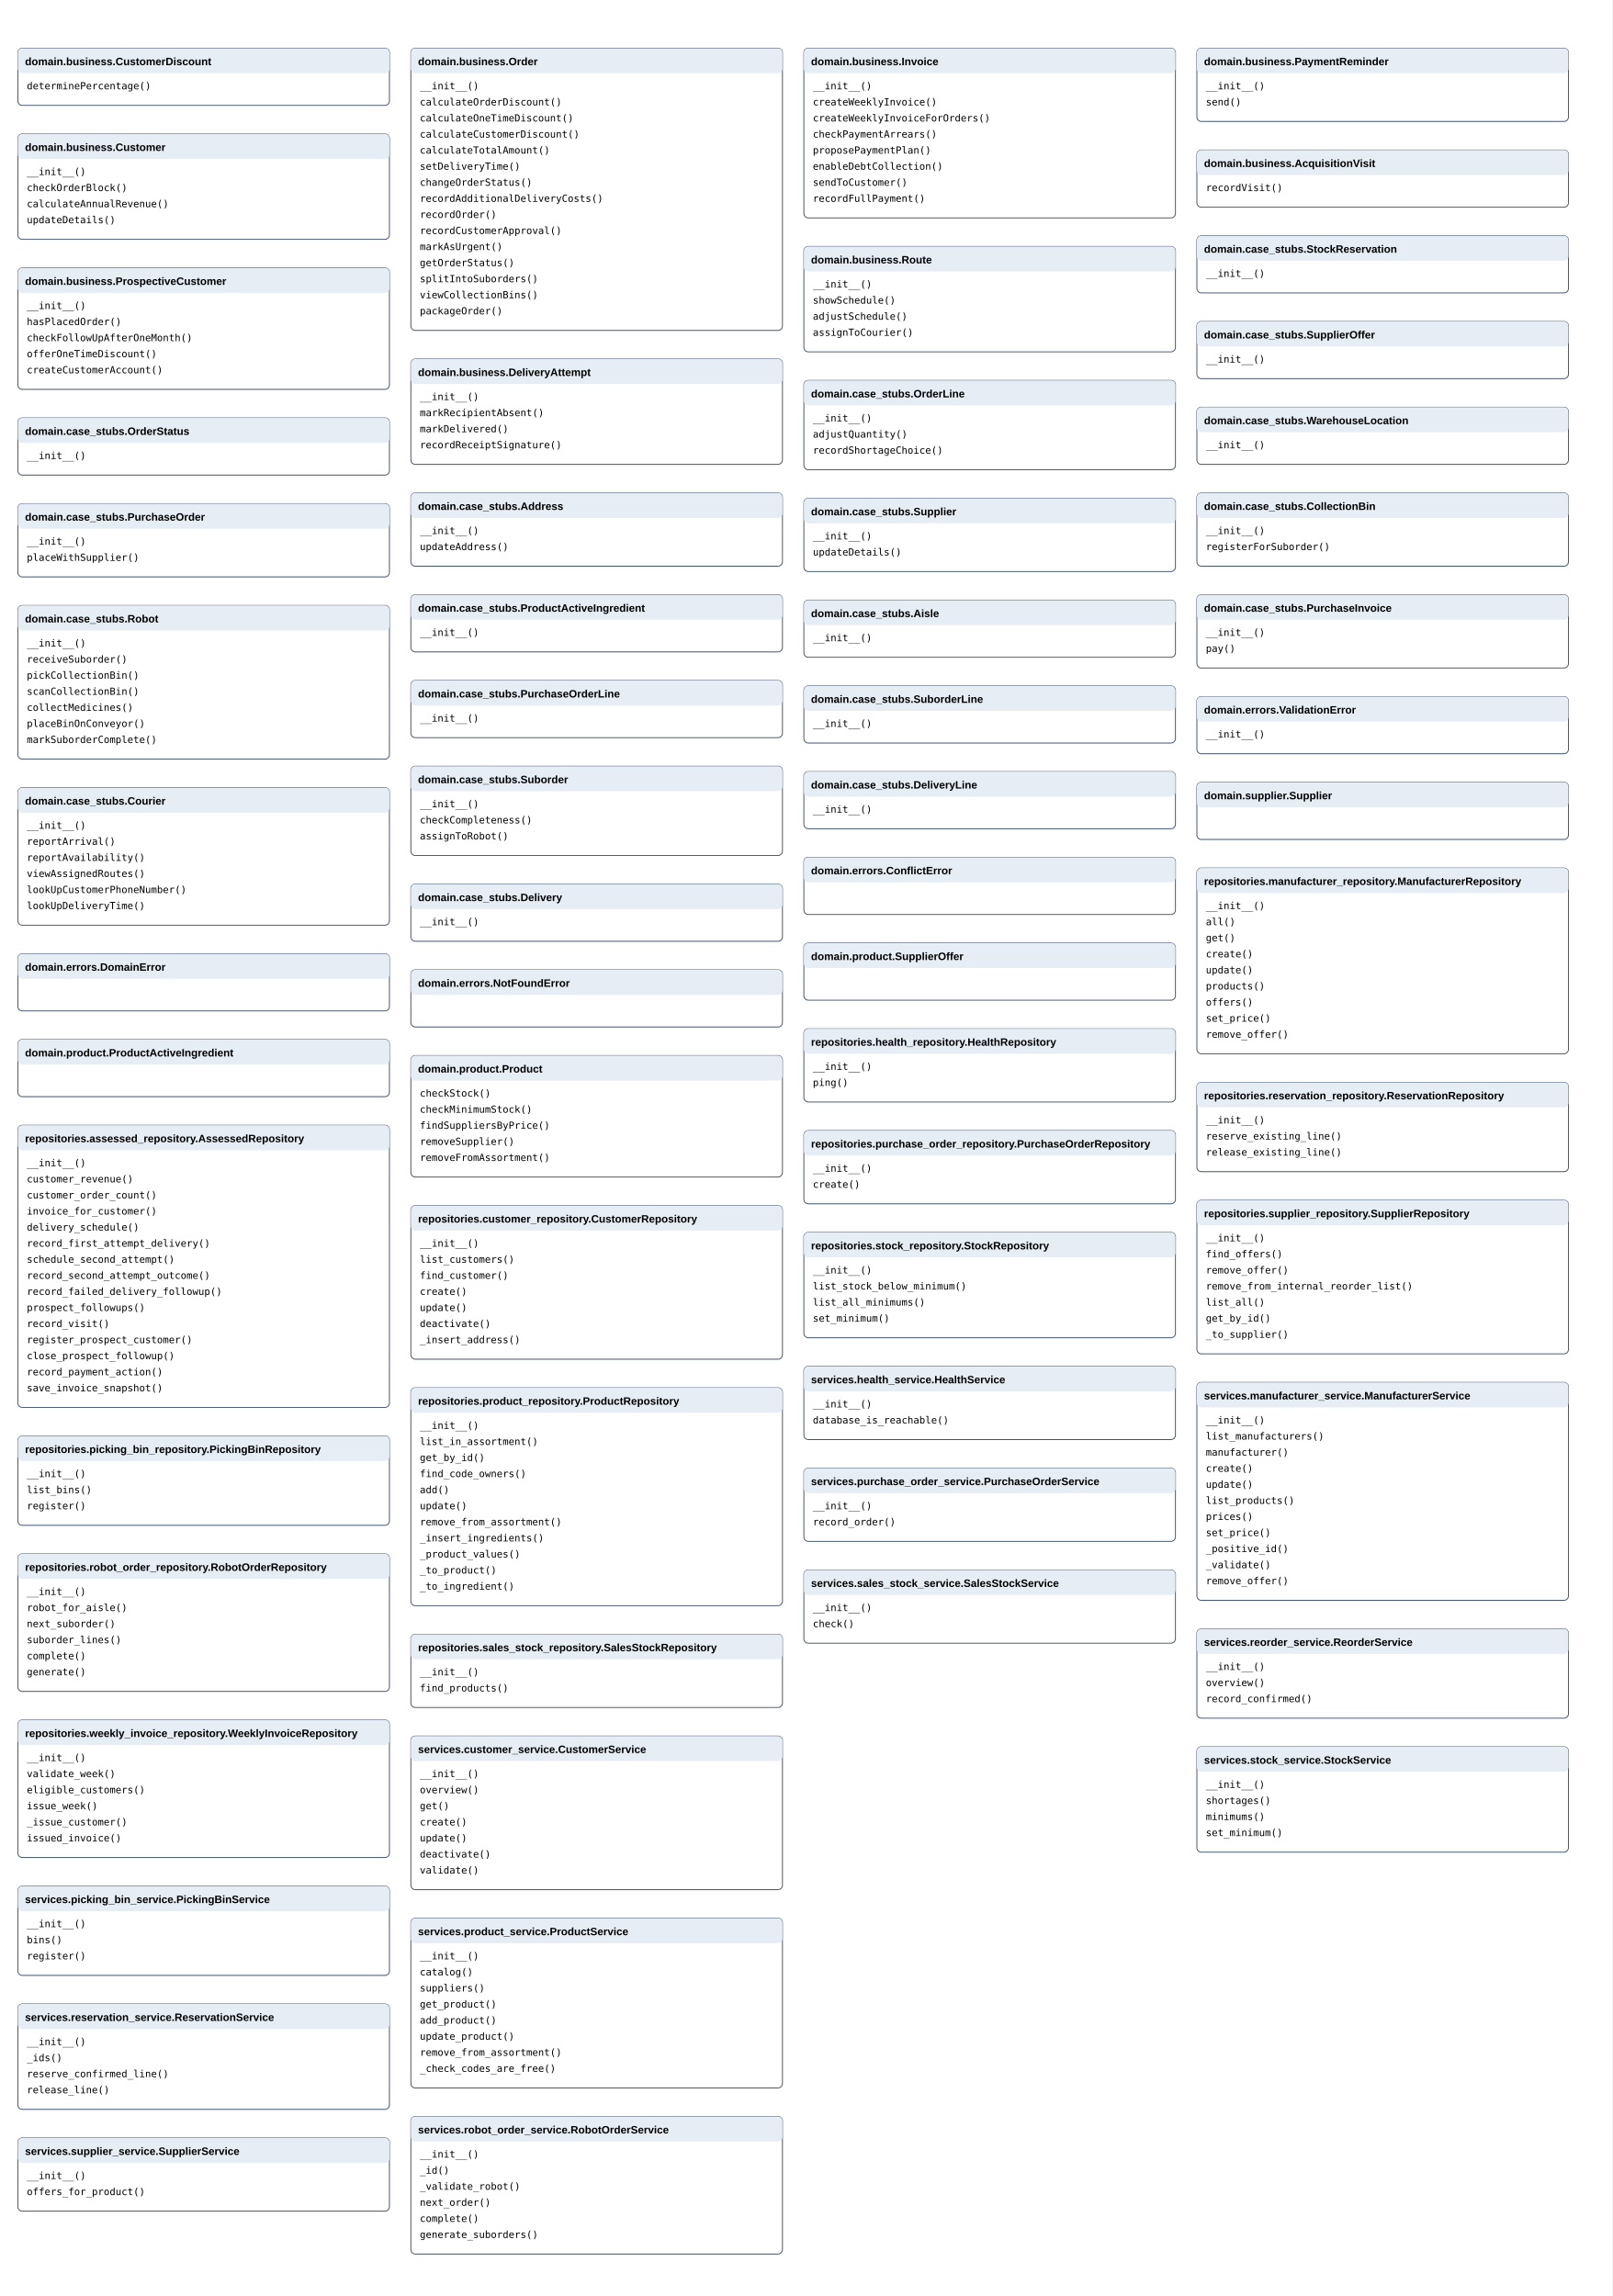
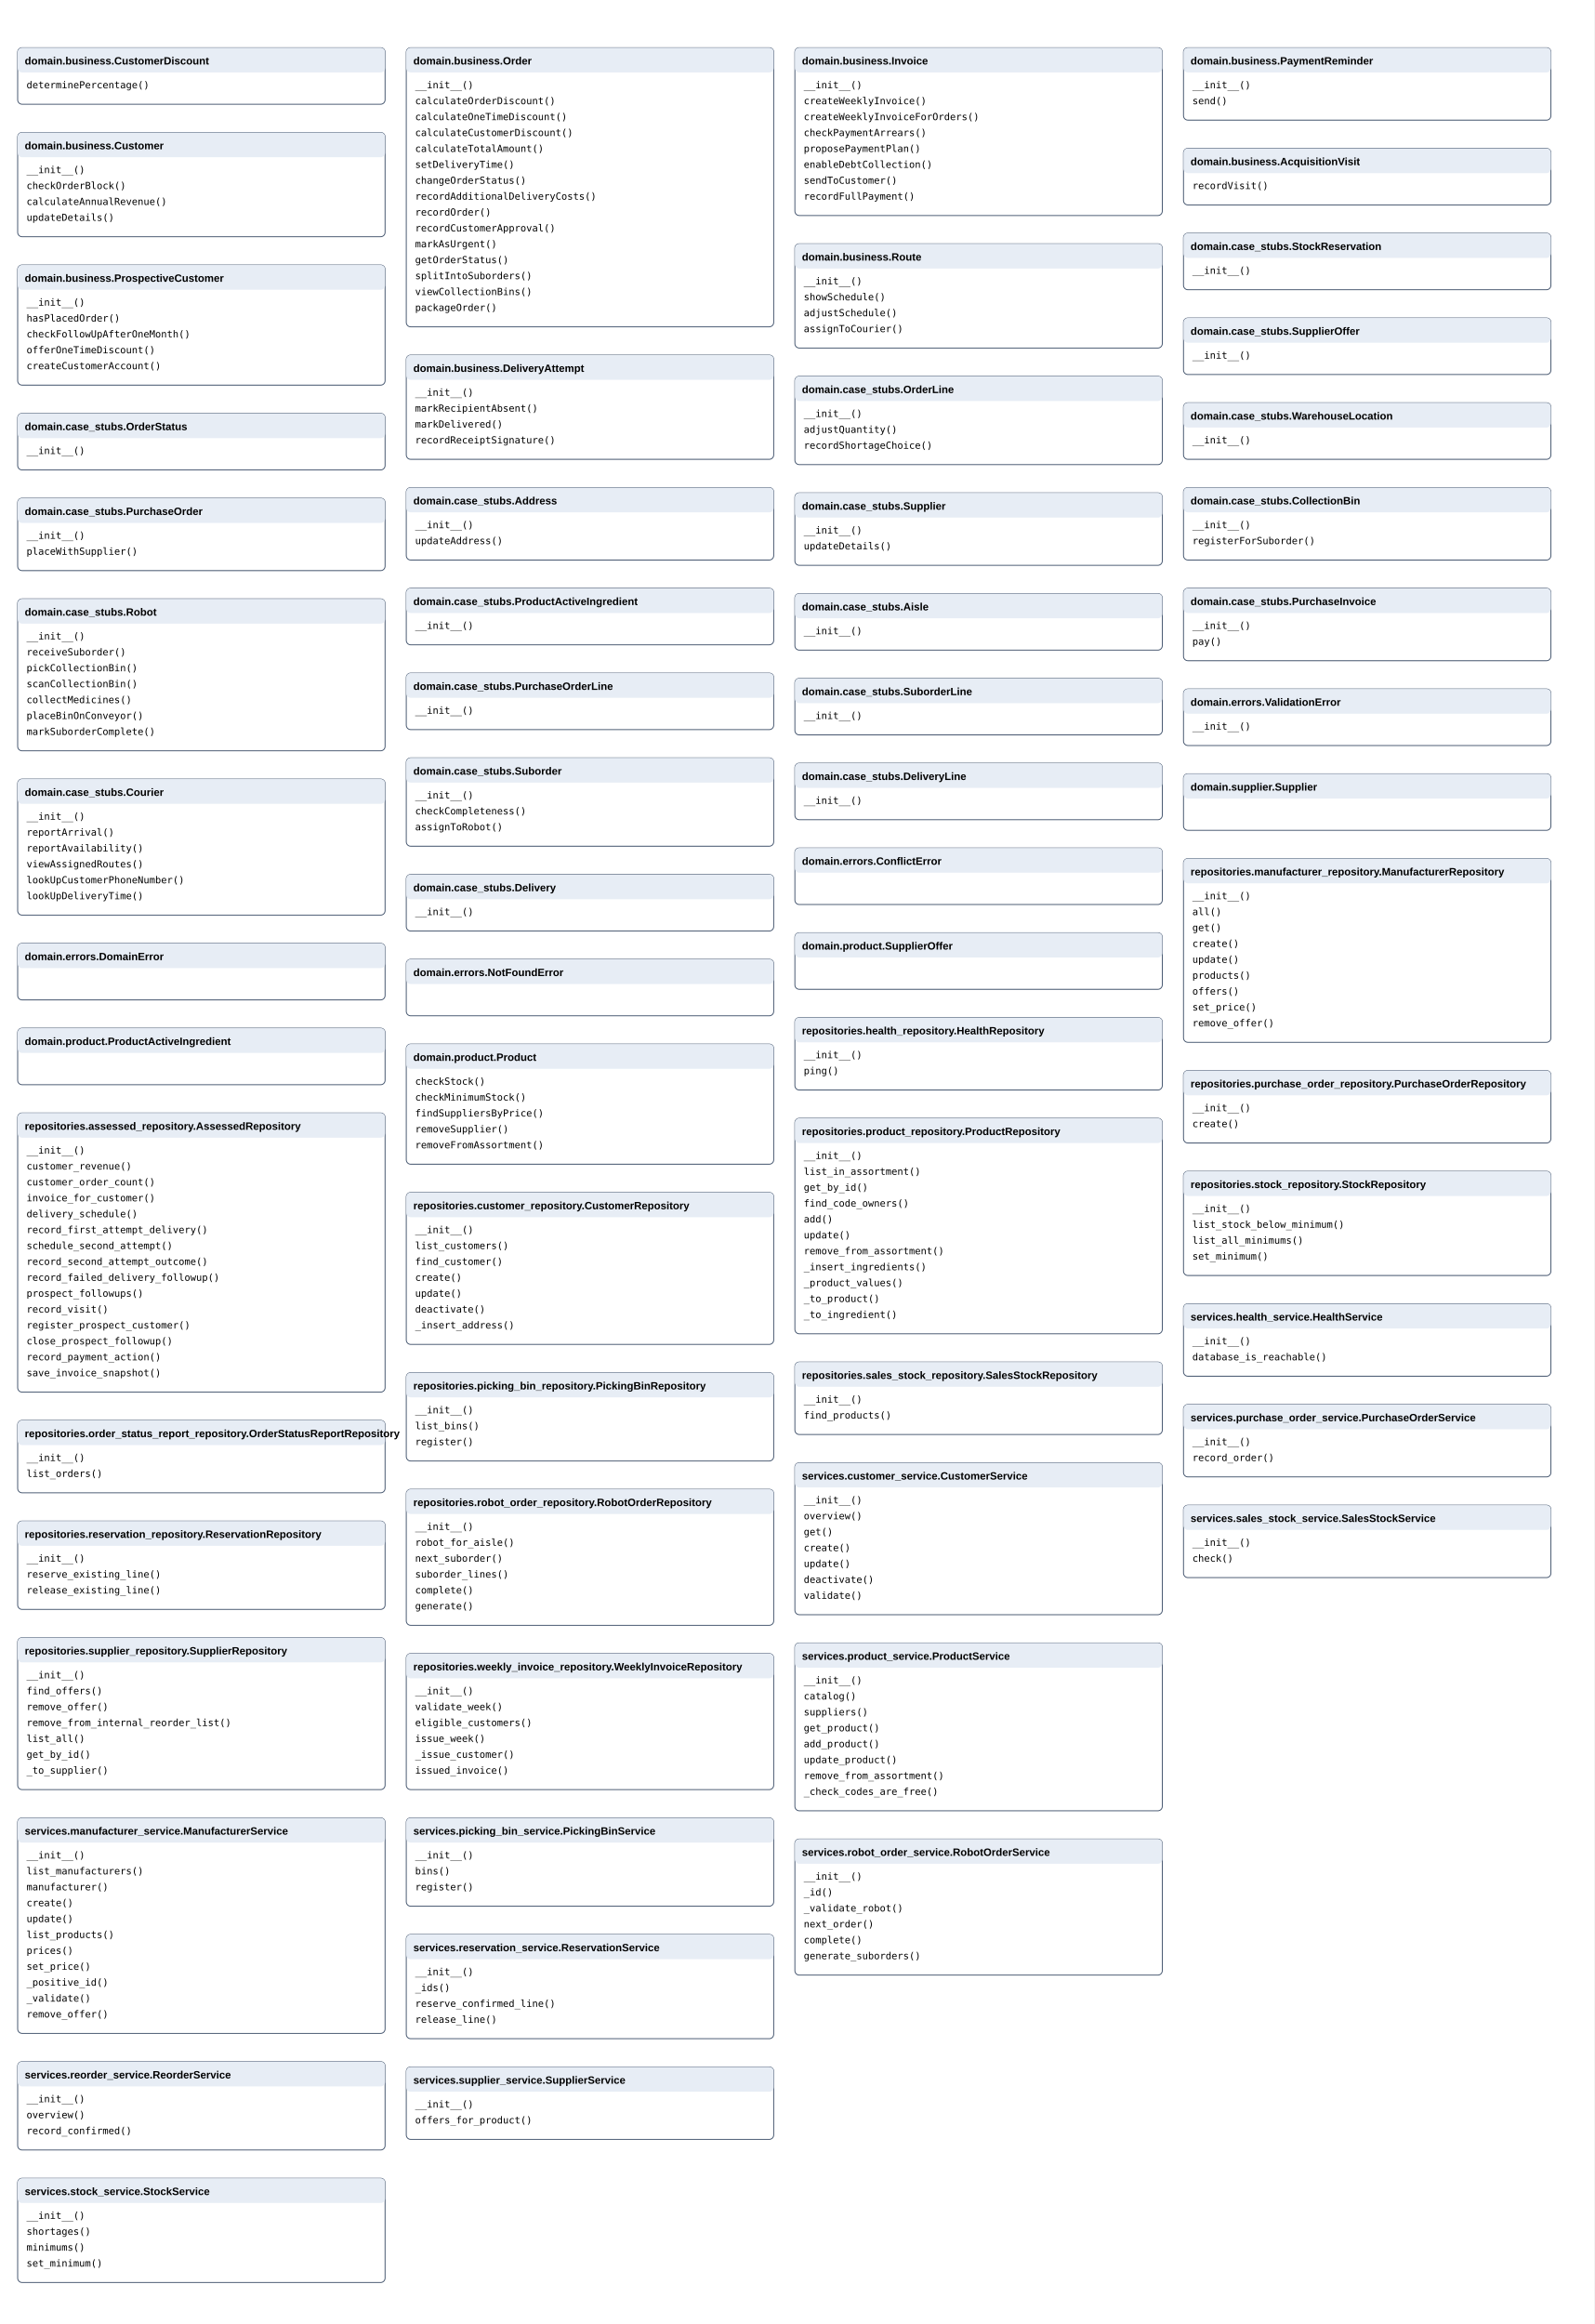
- <svg xmlns="http://www.w3.org/2000/svg" viewBox="0 0 1805 2571" width="1805" height="2571">
+ <svg xmlns="http://www.w3.org/2000/svg" viewBox="0 0 1805 2631" width="1805" height="2631">
  <rect width="100%" height="100%" fill="white" />
  <rect x="20" y="54" width="416" height="64" rx="5" stroke="#42536C" fill="#fff" />
  <rect x="20" y="54" width="416" height="28" rx="5" fill="#E7EDF5" />
  <text x="28" y="73" font-family="Arial" font-size="12" font-weight="bold">domain.business.CustomerDiscount</text>
  <text x="30" y="100" font-family="monospace" font-size="11">determinePercentage()</text>
  <rect x="460" y="54" width="416" height="316" rx="5" stroke="#42536C" fill="#fff" />
  <rect x="460" y="54" width="416" height="28" rx="5" fill="#E7EDF5" />
  <text x="468" y="73" font-family="Arial" font-size="12" font-weight="bold">domain.business.Order</text>
  <text x="470" y="100" font-family="monospace" font-size="11">__init__()</text>
  <text x="470" y="118" font-family="monospace" font-size="11">calculateOrderDiscount()</text>
  <text x="470" y="136" font-family="monospace" font-size="11">calculateOneTimeDiscount()</text>
  <text x="470" y="154" font-family="monospace" font-size="11">calculateCustomerDiscount()</text>
  <text x="470" y="172" font-family="monospace" font-size="11">calculateTotalAmount()</text>
  <text x="470" y="190" font-family="monospace" font-size="11">setDeliveryTime()</text>
  <text x="470" y="208" font-family="monospace" font-size="11">changeOrderStatus()</text>
  <text x="470" y="226" font-family="monospace" font-size="11">recordAdditionalDeliveryCosts()</text>
  <text x="470" y="244" font-family="monospace" font-size="11">recordOrder()</text>
  <text x="470" y="262" font-family="monospace" font-size="11">recordCustomerApproval()</text>
  <text x="470" y="280" font-family="monospace" font-size="11">markAsUrgent()</text>
  <text x="470" y="298" font-family="monospace" font-size="11">getOrderStatus()</text>
  <text x="470" y="316" font-family="monospace" font-size="11">splitIntoSuborders()</text>
  <text x="470" y="334" font-family="monospace" font-size="11">viewCollectionBins()</text>
  <text x="470" y="352" font-family="monospace" font-size="11">packageOrder()</text>
  <rect x="900" y="54" width="416" height="190" rx="5" stroke="#42536C" fill="#fff" />
  <rect x="900" y="54" width="416" height="28" rx="5" fill="#E7EDF5" />
  <text x="908" y="73" font-family="Arial" font-size="12" font-weight="bold">domain.business.Invoice</text>
  <text x="910" y="100" font-family="monospace" font-size="11">__init__()</text>
  <text x="910" y="118" font-family="monospace" font-size="11">createWeeklyInvoice()</text>
  <text x="910" y="136" font-family="monospace" font-size="11">createWeeklyInvoiceForOrders()</text>
  <text x="910" y="154" font-family="monospace" font-size="11">checkPaymentArrears()</text>
  <text x="910" y="172" font-family="monospace" font-size="11">proposePaymentPlan()</text>
  <text x="910" y="190" font-family="monospace" font-size="11">enableDebtCollection()</text>
  <text x="910" y="208" font-family="monospace" font-size="11">sendToCustomer()</text>
  <text x="910" y="226" font-family="monospace" font-size="11">recordFullPayment()</text>
  <rect x="1340" y="54" width="416" height="82" rx="5" stroke="#42536C" fill="#fff" />
  <rect x="1340" y="54" width="416" height="28" rx="5" fill="#E7EDF5" />
  <text x="1348" y="73" font-family="Arial" font-size="12" font-weight="bold">domain.business.PaymentReminder</text>
  <text x="1350" y="100" font-family="monospace" font-size="11">__init__()</text>
  <text x="1350" y="118" font-family="monospace" font-size="11">send()</text>
  <rect x="20" y="150" width="416" height="118" rx="5" stroke="#42536C" fill="#fff" />
  <rect x="20" y="150" width="416" height="28" rx="5" fill="#E7EDF5" />
  <text x="28" y="169" font-family="Arial" font-size="12" font-weight="bold">domain.business.Customer</text>
  <text x="30" y="196" font-family="monospace" font-size="11">__init__()</text>
  <text x="30" y="214" font-family="monospace" font-size="11">checkOrderBlock()</text>
  <text x="30" y="232" font-family="monospace" font-size="11">calculateAnnualRevenue()</text>
  <text x="30" y="250" font-family="monospace" font-size="11">updateDetails()</text>
  <rect x="460" y="402" width="416" height="118" rx="5" stroke="#42536C" fill="#fff" />
  <rect x="460" y="402" width="416" height="28" rx="5" fill="#E7EDF5" />
  <text x="468" y="421" font-family="Arial" font-size="12" font-weight="bold">domain.business.DeliveryAttempt</text>
  <text x="470" y="448" font-family="monospace" font-size="11">__init__()</text>
  <text x="470" y="466" font-family="monospace" font-size="11">markRecipientAbsent()</text>
  <text x="470" y="484" font-family="monospace" font-size="11">markDelivered()</text>
  <text x="470" y="502" font-family="monospace" font-size="11">recordReceiptSignature()</text>
  <rect x="900" y="276" width="416" height="118" rx="5" stroke="#42536C" fill="#fff" />
  <rect x="900" y="276" width="416" height="28" rx="5" fill="#E7EDF5" />
  <text x="908" y="295" font-family="Arial" font-size="12" font-weight="bold">domain.business.Route</text>
  <text x="910" y="322" font-family="monospace" font-size="11">__init__()</text>
  <text x="910" y="340" font-family="monospace" font-size="11">showSchedule()</text>
  <text x="910" y="358" font-family="monospace" font-size="11">adjustSchedule()</text>
  <text x="910" y="376" font-family="monospace" font-size="11">assignToCourier()</text>
  <rect x="1340" y="168" width="416" height="64" rx="5" stroke="#42536C" fill="#fff" />
  <rect x="1340" y="168" width="416" height="28" rx="5" fill="#E7EDF5" />
  <text x="1348" y="187" font-family="Arial" font-size="12" font-weight="bold">domain.business.AcquisitionVisit</text>
  <text x="1350" y="214" font-family="monospace" font-size="11">recordVisit()</text>
  <rect x="20" y="300" width="416" height="136" rx="5" stroke="#42536C" fill="#fff" />
  <rect x="20" y="300" width="416" height="28" rx="5" fill="#E7EDF5" />
  <text x="28" y="319" font-family="Arial" font-size="12" font-weight="bold">domain.business.ProspectiveCustomer</text>
  <text x="30" y="346" font-family="monospace" font-size="11">__init__()</text>
  <text x="30" y="364" font-family="monospace" font-size="11">hasPlacedOrder()</text>
  <text x="30" y="382" font-family="monospace" font-size="11">checkFollowUpAfterOneMonth()</text>
  <text x="30" y="400" font-family="monospace" font-size="11">offerOneTimeDiscount()</text>
  <text x="30" y="418" font-family="monospace" font-size="11">createCustomerAccount()</text>
  <rect x="460" y="552" width="416" height="82" rx="5" stroke="#42536C" fill="#fff" />
  <rect x="460" y="552" width="416" height="28" rx="5" fill="#E7EDF5" />
  <text x="468" y="571" font-family="Arial" font-size="12" font-weight="bold">domain.case_stubs.Address</text>
  <text x="470" y="598" font-family="monospace" font-size="11">__init__()</text>
  <text x="470" y="616" font-family="monospace" font-size="11">updateAddress()</text>
  <rect x="900" y="426" width="416" height="100" rx="5" stroke="#42536C" fill="#fff" />
  <rect x="900" y="426" width="416" height="28" rx="5" fill="#E7EDF5" />
  <text x="908" y="445" font-family="Arial" font-size="12" font-weight="bold">domain.case_stubs.OrderLine</text>
  <text x="910" y="472" font-family="monospace" font-size="11">__init__()</text>
  <text x="910" y="490" font-family="monospace" font-size="11">adjustQuantity()</text>
  <text x="910" y="508" font-family="monospace" font-size="11">recordShortageChoice()</text>
  <rect x="1340" y="264" width="416" height="64" rx="5" stroke="#42536C" fill="#fff" />
  <rect x="1340" y="264" width="416" height="28" rx="5" fill="#E7EDF5" />
  <text x="1348" y="283" font-family="Arial" font-size="12" font-weight="bold">domain.case_stubs.StockReservation</text>
  <text x="1350" y="310" font-family="monospace" font-size="11">__init__()</text>
  <rect x="20" y="468" width="416" height="64" rx="5" stroke="#42536C" fill="#fff" />
  <rect x="20" y="468" width="416" height="28" rx="5" fill="#E7EDF5" />
  <text x="28" y="487" font-family="Arial" font-size="12" font-weight="bold">domain.case_stubs.OrderStatus</text>
  <text x="30" y="514" font-family="monospace" font-size="11">__init__()</text>
  <rect x="460" y="666" width="416" height="64" rx="5" stroke="#42536C" fill="#fff" />
  <rect x="460" y="666" width="416" height="28" rx="5" fill="#E7EDF5" />
  <text x="468" y="685" font-family="Arial" font-size="12" font-weight="bold">domain.case_stubs.ProductActiveIngredient</text>
  <text x="470" y="712" font-family="monospace" font-size="11">__init__()</text>
  <rect x="900" y="558" width="416" height="82" rx="5" stroke="#42536C" fill="#fff" />
  <rect x="900" y="558" width="416" height="28" rx="5" fill="#E7EDF5" />
  <text x="908" y="577" font-family="Arial" font-size="12" font-weight="bold">domain.case_stubs.Supplier</text>
  <text x="910" y="604" font-family="monospace" font-size="11">__init__()</text>
  <text x="910" y="622" font-family="monospace" font-size="11">updateDetails()</text>
  <rect x="1340" y="360" width="416" height="64" rx="5" stroke="#42536C" fill="#fff" />
  <rect x="1340" y="360" width="416" height="28" rx="5" fill="#E7EDF5" />
  <text x="1348" y="379" font-family="Arial" font-size="12" font-weight="bold">domain.case_stubs.SupplierOffer</text>
  <text x="1350" y="406" font-family="monospace" font-size="11">__init__()</text>
  <rect x="20" y="564" width="416" height="82" rx="5" stroke="#42536C" fill="#fff" />
  <rect x="20" y="564" width="416" height="28" rx="5" fill="#E7EDF5" />
  <text x="28" y="583" font-family="Arial" font-size="12" font-weight="bold">domain.case_stubs.PurchaseOrder</text>
  <text x="30" y="610" font-family="monospace" font-size="11">__init__()</text>
  <text x="30" y="628" font-family="monospace" font-size="11">placeWithSupplier()</text>
  <rect x="460" y="762" width="416" height="64" rx="5" stroke="#42536C" fill="#fff" />
  <rect x="460" y="762" width="416" height="28" rx="5" fill="#E7EDF5" />
  <text x="468" y="781" font-family="Arial" font-size="12" font-weight="bold">domain.case_stubs.PurchaseOrderLine</text>
  <text x="470" y="808" font-family="monospace" font-size="11">__init__()</text>
  <rect x="900" y="672" width="416" height="64" rx="5" stroke="#42536C" fill="#fff" />
  <rect x="900" y="672" width="416" height="28" rx="5" fill="#E7EDF5" />
  <text x="908" y="691" font-family="Arial" font-size="12" font-weight="bold">domain.case_stubs.Aisle</text>
  <text x="910" y="718" font-family="monospace" font-size="11">__init__()</text>
  <rect x="1340" y="456" width="416" height="64" rx="5" stroke="#42536C" fill="#fff" />
  <rect x="1340" y="456" width="416" height="28" rx="5" fill="#E7EDF5" />
  <text x="1348" y="475" font-family="Arial" font-size="12" font-weight="bold">domain.case_stubs.WarehouseLocation</text>
  <text x="1350" y="502" font-family="monospace" font-size="11">__init__()</text>
  <rect x="20" y="678" width="416" height="172" rx="5" stroke="#42536C" fill="#fff" />
  <rect x="20" y="678" width="416" height="28" rx="5" fill="#E7EDF5" />
  <text x="28" y="697" font-family="Arial" font-size="12" font-weight="bold">domain.case_stubs.Robot</text>
  <text x="30" y="724" font-family="monospace" font-size="11">__init__()</text>
  <text x="30" y="742" font-family="monospace" font-size="11">receiveSuborder()</text>
  <text x="30" y="760" font-family="monospace" font-size="11">pickCollectionBin()</text>
  <text x="30" y="778" font-family="monospace" font-size="11">scanCollectionBin()</text>
  <text x="30" y="796" font-family="monospace" font-size="11">collectMedicines()</text>
  <text x="30" y="814" font-family="monospace" font-size="11">placeBinOnConveyor()</text>
  <text x="30" y="832" font-family="monospace" font-size="11">markSuborderComplete()</text>
  <rect x="460" y="858" width="416" height="100" rx="5" stroke="#42536C" fill="#fff" />
  <rect x="460" y="858" width="416" height="28" rx="5" fill="#E7EDF5" />
  <text x="468" y="877" font-family="Arial" font-size="12" font-weight="bold">domain.case_stubs.Suborder</text>
  <text x="470" y="904" font-family="monospace" font-size="11">__init__()</text>
  <text x="470" y="922" font-family="monospace" font-size="11">checkCompleteness()</text>
  <text x="470" y="940" font-family="monospace" font-size="11">assignToRobot()</text>
  <rect x="900" y="768" width="416" height="64" rx="5" stroke="#42536C" fill="#fff" />
  <rect x="900" y="768" width="416" height="28" rx="5" fill="#E7EDF5" />
  <text x="908" y="787" font-family="Arial" font-size="12" font-weight="bold">domain.case_stubs.SuborderLine</text>
  <text x="910" y="814" font-family="monospace" font-size="11">__init__()</text>
  <rect x="1340" y="552" width="416" height="82" rx="5" stroke="#42536C" fill="#fff" />
  <rect x="1340" y="552" width="416" height="28" rx="5" fill="#E7EDF5" />
  <text x="1348" y="571" font-family="Arial" font-size="12" font-weight="bold">domain.case_stubs.CollectionBin</text>
  <text x="1350" y="598" font-family="monospace" font-size="11">__init__()</text>
  <text x="1350" y="616" font-family="monospace" font-size="11">registerForSuborder()</text>
  <rect x="20" y="882" width="416" height="154" rx="5" stroke="#42536C" fill="#fff" />
  <rect x="20" y="882" width="416" height="28" rx="5" fill="#E7EDF5" />
  <text x="28" y="901" font-family="Arial" font-size="12" font-weight="bold">domain.case_stubs.Courier</text>
  <text x="30" y="928" font-family="monospace" font-size="11">__init__()</text>
  <text x="30" y="946" font-family="monospace" font-size="11">reportArrival()</text>
  <text x="30" y="964" font-family="monospace" font-size="11">reportAvailability()</text>
  <text x="30" y="982" font-family="monospace" font-size="11">viewAssignedRoutes()</text>
  <text x="30" y="1000" font-family="monospace" font-size="11">lookUpCustomerPhoneNumber()</text>
  <text x="30" y="1018" font-family="monospace" font-size="11">lookUpDeliveryTime()</text>
  <rect x="460" y="990" width="416" height="64" rx="5" stroke="#42536C" fill="#fff" />
  <rect x="460" y="990" width="416" height="28" rx="5" fill="#E7EDF5" />
  <text x="468" y="1009" font-family="Arial" font-size="12" font-weight="bold">domain.case_stubs.Delivery</text>
  <text x="470" y="1036" font-family="monospace" font-size="11">__init__()</text>
  <rect x="900" y="864" width="416" height="64" rx="5" stroke="#42536C" fill="#fff" />
  <rect x="900" y="864" width="416" height="28" rx="5" fill="#E7EDF5" />
  <text x="908" y="883" font-family="Arial" font-size="12" font-weight="bold">domain.case_stubs.DeliveryLine</text>
  <text x="910" y="910" font-family="monospace" font-size="11">__init__()</text>
  <rect x="1340" y="666" width="416" height="82" rx="5" stroke="#42536C" fill="#fff" />
  <rect x="1340" y="666" width="416" height="28" rx="5" fill="#E7EDF5" />
  <text x="1348" y="685" font-family="Arial" font-size="12" font-weight="bold">domain.case_stubs.PurchaseInvoice</text>
  <text x="1350" y="712" font-family="monospace" font-size="11">__init__()</text>
  <text x="1350" y="730" font-family="monospace" font-size="11">pay()</text>
  <rect x="20" y="1068" width="416" height="64" rx="5" stroke="#42536C" fill="#fff" />
  <rect x="20" y="1068" width="416" height="28" rx="5" fill="#E7EDF5" />
  <text x="28" y="1087" font-family="Arial" font-size="12" font-weight="bold">domain.errors.DomainError</text>
  <rect x="460" y="1086" width="416" height="64" rx="5" stroke="#42536C" fill="#fff" />
  <rect x="460" y="1086" width="416" height="28" rx="5" fill="#E7EDF5" />
  <text x="468" y="1105" font-family="Arial" font-size="12" font-weight="bold">domain.errors.NotFoundError</text>
  <rect x="900" y="960" width="416" height="64" rx="5" stroke="#42536C" fill="#fff" />
  <rect x="900" y="960" width="416" height="28" rx="5" fill="#E7EDF5" />
  <text x="908" y="979" font-family="Arial" font-size="12" font-weight="bold">domain.errors.ConflictError</text>
  <rect x="1340" y="780" width="416" height="64" rx="5" stroke="#42536C" fill="#fff" />
  <rect x="1340" y="780" width="416" height="28" rx="5" fill="#E7EDF5" />
  <text x="1348" y="799" font-family="Arial" font-size="12" font-weight="bold">domain.errors.ValidationError</text>
  <text x="1350" y="826" font-family="monospace" font-size="11">__init__()</text>
  <rect x="20" y="1164" width="416" height="64" rx="5" stroke="#42536C" fill="#fff" />
  <rect x="20" y="1164" width="416" height="28" rx="5" fill="#E7EDF5" />
  <text x="28" y="1183" font-family="Arial" font-size="12" font-weight="bold">domain.product.ProductActiveIngredient</text>
  <rect x="460" y="1182" width="416" height="136" rx="5" stroke="#42536C" fill="#fff" />
  <rect x="460" y="1182" width="416" height="28" rx="5" fill="#E7EDF5" />
  <text x="468" y="1201" font-family="Arial" font-size="12" font-weight="bold">domain.product.Product</text>
  <text x="470" y="1228" font-family="monospace" font-size="11">checkStock()</text>
  <text x="470" y="1246" font-family="monospace" font-size="11">checkMinimumStock()</text>
  <text x="470" y="1264" font-family="monospace" font-size="11">findSuppliersByPrice()</text>
  <text x="470" y="1282" font-family="monospace" font-size="11">removeSupplier()</text>
  <text x="470" y="1300" font-family="monospace" font-size="11">removeFromAssortment()</text>
  <rect x="900" y="1056" width="416" height="64" rx="5" stroke="#42536C" fill="#fff" />
  <rect x="900" y="1056" width="416" height="28" rx="5" fill="#E7EDF5" />
  <text x="908" y="1075" font-family="Arial" font-size="12" font-weight="bold">domain.product.SupplierOffer</text>
  <rect x="1340" y="876" width="416" height="64" rx="5" stroke="#42536C" fill="#fff" />
  <rect x="1340" y="876" width="416" height="28" rx="5" fill="#E7EDF5" />
  <text x="1348" y="895" font-family="Arial" font-size="12" font-weight="bold">domain.supplier.Supplier</text>
  <rect x="20" y="1260" width="416" height="316" rx="5" stroke="#42536C" fill="#fff" />
  <rect x="20" y="1260" width="416" height="28" rx="5" fill="#E7EDF5" />
  <text x="28" y="1279" font-family="Arial" font-size="12" font-weight="bold">repositories.assessed_repository.AssessedRepository</text>
  <text x="30" y="1306" font-family="monospace" font-size="11">__init__()</text>
  <text x="30" y="1324" font-family="monospace" font-size="11">customer_revenue()</text>
  <text x="30" y="1342" font-family="monospace" font-size="11">customer_order_count()</text>
  <text x="30" y="1360" font-family="monospace" font-size="11">invoice_for_customer()</text>
  <text x="30" y="1378" font-family="monospace" font-size="11">delivery_schedule()</text>
  <text x="30" y="1396" font-family="monospace" font-size="11">record_first_attempt_delivery()</text>
  <text x="30" y="1414" font-family="monospace" font-size="11">schedule_second_attempt()</text>
  <text x="30" y="1432" font-family="monospace" font-size="11">record_second_attempt_outcome()</text>
  <text x="30" y="1450" font-family="monospace" font-size="11">record_failed_delivery_followup()</text>
  <text x="30" y="1468" font-family="monospace" font-size="11">prospect_followups()</text>
  <text x="30" y="1486" font-family="monospace" font-size="11">record_visit()</text>
  <text x="30" y="1504" font-family="monospace" font-size="11">register_prospect_customer()</text>
  <text x="30" y="1522" font-family="monospace" font-size="11">close_prospect_followup()</text>
  <text x="30" y="1540" font-family="monospace" font-size="11">record_payment_action()</text>
  <text x="30" y="1558" font-family="monospace" font-size="11">save_invoice_snapshot()</text>
  <rect x="460" y="1350" width="416" height="172" rx="5" stroke="#42536C" fill="#fff" />
  <rect x="460" y="1350" width="416" height="28" rx="5" fill="#E7EDF5" />
  <text x="468" y="1369" font-family="Arial" font-size="12" font-weight="bold">repositories.customer_repository.CustomerRepository</text>
  <text x="470" y="1396" font-family="monospace" font-size="11">__init__()</text>
  <text x="470" y="1414" font-family="monospace" font-size="11">list_customers()</text>
  <text x="470" y="1432" font-family="monospace" font-size="11">find_customer()</text>
  <text x="470" y="1450" font-family="monospace" font-size="11">create()</text>
  <text x="470" y="1468" font-family="monospace" font-size="11">update()</text>
  <text x="470" y="1486" font-family="monospace" font-size="11">deactivate()</text>
  <text x="470" y="1504" font-family="monospace" font-size="11">_insert_address()</text>
  <rect x="900" y="1152" width="416" height="82" rx="5" stroke="#42536C" fill="#fff" />
  <rect x="900" y="1152" width="416" height="28" rx="5" fill="#E7EDF5" />
  <text x="908" y="1171" font-family="Arial" font-size="12" font-weight="bold">repositories.health_repository.HealthRepository</text>
  <text x="910" y="1198" font-family="monospace" font-size="11">__init__()</text>
  <text x="910" y="1216" font-family="monospace" font-size="11">ping()</text>
  <rect x="1340" y="972" width="416" height="208" rx="5" stroke="#42536C" fill="#fff" />
  <rect x="1340" y="972" width="416" height="28" rx="5" fill="#E7EDF5" />
  <text x="1348" y="991" font-family="Arial" font-size="12" font-weight="bold">repositories.manufacturer_repository.ManufacturerRepository</text>
  <text x="1350" y="1018" font-family="monospace" font-size="11">__init__()</text>
  <text x="1350" y="1036" font-family="monospace" font-size="11">all()</text>
  <text x="1350" y="1054" font-family="monospace" font-size="11">get()</text>
  <text x="1350" y="1072" font-family="monospace" font-size="11">create()</text>
  <text x="1350" y="1090" font-family="monospace" font-size="11">update()</text>
  <text x="1350" y="1108" font-family="monospace" font-size="11">products()</text>
  <text x="1350" y="1126" font-family="monospace" font-size="11">offers()</text>
  <text x="1350" y="1144" font-family="monospace" font-size="11">set_price()</text>
  <text x="1350" y="1162" font-family="monospace" font-size="11">remove_offer()</text>
-   <rect x="20" y="1608" width="416" height="100" rx="5" stroke="#42536C" fill="#fff" />
+   <rect x="20" y="1608" width="416" height="82" rx="5" stroke="#42536C" fill="#fff" />
  <rect x="20" y="1608" width="416" height="28" rx="5" fill="#E7EDF5" />
-   <text x="28" y="1627" font-family="Arial" font-size="12" font-weight="bold">repositories.picking_bin_repository.PickingBinRepository</text>
+   <text x="28" y="1627" font-family="Arial" font-size="12" font-weight="bold">repositories.order_status_report_repository.OrderStatusReportRepository</text>
  <text x="30" y="1654" font-family="monospace" font-size="11">__init__()</text>
-   <text x="30" y="1672" font-family="monospace" font-size="11">list_bins()</text>
-   <text x="30" y="1690" font-family="monospace" font-size="11">register()</text>
-   <rect x="460" y="1554" width="416" height="244" rx="5" stroke="#42536C" fill="#fff" />
+   <text x="30" y="1672" font-family="monospace" font-size="11">list_orders()</text>
+   <rect x="460" y="1554" width="416" height="100" rx="5" stroke="#42536C" fill="#fff" />
  <rect x="460" y="1554" width="416" height="28" rx="5" fill="#E7EDF5" />
-   <text x="468" y="1573" font-family="Arial" font-size="12" font-weight="bold">repositories.product_repository.ProductRepository</text>
+   <text x="468" y="1573" font-family="Arial" font-size="12" font-weight="bold">repositories.picking_bin_repository.PickingBinRepository</text>
  <text x="470" y="1600" font-family="monospace" font-size="11">__init__()</text>
-   <text x="470" y="1618" font-family="monospace" font-size="11">list_in_assortment()</text>
-   <text x="470" y="1636" font-family="monospace" font-size="11">get_by_id()</text>
-   <text x="470" y="1654" font-family="monospace" font-size="11">find_code_owners()</text>
-   <text x="470" y="1672" font-family="monospace" font-size="11">add()</text>
-   <text x="470" y="1690" font-family="monospace" font-size="11">update()</text>
-   <text x="470" y="1708" font-family="monospace" font-size="11">remove_from_assortment()</text>
-   <text x="470" y="1726" font-family="monospace" font-size="11">_insert_ingredients()</text>
-   <text x="470" y="1744" font-family="monospace" font-size="11">_product_values()</text>
-   <text x="470" y="1762" font-family="monospace" font-size="11">_to_product()</text>
-   <text x="470" y="1780" font-family="monospace" font-size="11">_to_ingredient()</text>
-   <rect x="900" y="1266" width="416" height="82" rx="5" stroke="#42536C" fill="#fff" />
+   <text x="470" y="1618" font-family="monospace" font-size="11">list_bins()</text>
+   <text x="470" y="1636" font-family="monospace" font-size="11">register()</text>
+   <rect x="900" y="1266" width="416" height="244" rx="5" stroke="#42536C" fill="#fff" />
  <rect x="900" y="1266" width="416" height="28" rx="5" fill="#E7EDF5" />
-   <text x="908" y="1285" font-family="Arial" font-size="12" font-weight="bold">repositories.purchase_order_repository.PurchaseOrderRepository</text>
+   <text x="908" y="1285" font-family="Arial" font-size="12" font-weight="bold">repositories.product_repository.ProductRepository</text>
  <text x="910" y="1312" font-family="monospace" font-size="11">__init__()</text>
-   <text x="910" y="1330" font-family="monospace" font-size="11">create()</text>
-   <rect x="1340" y="1212" width="416" height="100" rx="5" stroke="#42536C" fill="#fff" />
+   <text x="910" y="1330" font-family="monospace" font-size="11">list_in_assortment()</text>
+   <text x="910" y="1348" font-family="monospace" font-size="11">get_by_id()</text>
+   <text x="910" y="1366" font-family="monospace" font-size="11">find_code_owners()</text>
+   <text x="910" y="1384" font-family="monospace" font-size="11">add()</text>
+   <text x="910" y="1402" font-family="monospace" font-size="11">update()</text>
+   <text x="910" y="1420" font-family="monospace" font-size="11">remove_from_assortment()</text>
+   <text x="910" y="1438" font-family="monospace" font-size="11">_insert_ingredients()</text>
+   <text x="910" y="1456" font-family="monospace" font-size="11">_product_values()</text>
+   <text x="910" y="1474" font-family="monospace" font-size="11">_to_product()</text>
+   <text x="910" y="1492" font-family="monospace" font-size="11">_to_ingredient()</text>
+   <rect x="1340" y="1212" width="416" height="82" rx="5" stroke="#42536C" fill="#fff" />
  <rect x="1340" y="1212" width="416" height="28" rx="5" fill="#E7EDF5" />
-   <text x="1348" y="1231" font-family="Arial" font-size="12" font-weight="bold">repositories.reservation_repository.ReservationRepository</text>
+   <text x="1348" y="1231" font-family="Arial" font-size="12" font-weight="bold">repositories.purchase_order_repository.PurchaseOrderRepository</text>
  <text x="1350" y="1258" font-family="monospace" font-size="11">__init__()</text>
-   <text x="1350" y="1276" font-family="monospace" font-size="11">reserve_existing_line()</text>
-   <text x="1350" y="1294" font-family="monospace" font-size="11">release_existing_line()</text>
-   <rect x="20" y="1740" width="416" height="154" rx="5" stroke="#42536C" fill="#fff" />
-   <rect x="20" y="1740" width="416" height="28" rx="5" fill="#E7EDF5" />
-   <text x="28" y="1759" font-family="Arial" font-size="12" font-weight="bold">repositories.robot_order_repository.RobotOrderRepository</text>
-   <text x="30" y="1786" font-family="monospace" font-size="11">__init__()</text>
-   <text x="30" y="1804" font-family="monospace" font-size="11">robot_for_aisle()</text>
-   <text x="30" y="1822" font-family="monospace" font-size="11">next_suborder()</text>
-   <text x="30" y="1840" font-family="monospace" font-size="11">suborder_lines()</text>
-   <text x="30" y="1858" font-family="monospace" font-size="11">complete()</text>
-   <text x="30" y="1876" font-family="monospace" font-size="11">generate()</text>
-   <rect x="460" y="1830" width="416" height="82" rx="5" stroke="#42536C" fill="#fff" />
-   <rect x="460" y="1830" width="416" height="28" rx="5" fill="#E7EDF5" />
-   <text x="468" y="1849" font-family="Arial" font-size="12" font-weight="bold">repositories.sales_stock_repository.SalesStockRepository</text>
-   <text x="470" y="1876" font-family="monospace" font-size="11">__init__()</text>
-   <text x="470" y="1894" font-family="monospace" font-size="11">find_products()</text>
-   <rect x="900" y="1380" width="416" height="118" rx="5" stroke="#42536C" fill="#fff" />
-   <rect x="900" y="1380" width="416" height="28" rx="5" fill="#E7EDF5" />
-   <text x="908" y="1399" font-family="Arial" font-size="12" font-weight="bold">repositories.stock_repository.StockRepository</text>
-   <text x="910" y="1426" font-family="monospace" font-size="11">__init__()</text>
-   <text x="910" y="1444" font-family="monospace" font-size="11">list_stock_below_minimum()</text>
-   <text x="910" y="1462" font-family="monospace" font-size="11">list_all_minimums()</text>
-   <text x="910" y="1480" font-family="monospace" font-size="11">set_minimum()</text>
-   <rect x="1340" y="1344" width="416" height="172" rx="5" stroke="#42536C" fill="#fff" />
-   <rect x="1340" y="1344" width="416" height="28" rx="5" fill="#E7EDF5" />
-   <text x="1348" y="1363" font-family="Arial" font-size="12" font-weight="bold">repositories.supplier_repository.SupplierRepository</text>
-   <text x="1350" y="1390" font-family="monospace" font-size="11">__init__()</text>
-   <text x="1350" y="1408" font-family="monospace" font-size="11">find_offers()</text>
-   <text x="1350" y="1426" font-family="monospace" font-size="11">remove_offer()</text>
-   <text x="1350" y="1444" font-family="monospace" font-size="11">remove_from_internal_reorder_list()</text>
-   <text x="1350" y="1462" font-family="monospace" font-size="11">list_all()</text>
-   <text x="1350" y="1480" font-family="monospace" font-size="11">get_by_id()</text>
-   <text x="1350" y="1498" font-family="monospace" font-size="11">_to_supplier()</text>
-   <rect x="20" y="1926" width="416" height="154" rx="5" stroke="#42536C" fill="#fff" />
-   <rect x="20" y="1926" width="416" height="28" rx="5" fill="#E7EDF5" />
-   <text x="28" y="1945" font-family="Arial" font-size="12" font-weight="bold">repositories.weekly_invoice_repository.WeeklyInvoiceRepository</text>
-   <text x="30" y="1972" font-family="monospace" font-size="11">__init__()</text>
-   <text x="30" y="1990" font-family="monospace" font-size="11">validate_week()</text>
-   <text x="30" y="2008" font-family="monospace" font-size="11">eligible_customers()</text>
-   <text x="30" y="2026" font-family="monospace" font-size="11">issue_week()</text>
-   <text x="30" y="2044" font-family="monospace" font-size="11">_issue_customer()</text>
-   <text x="30" y="2062" font-family="monospace" font-size="11">issued_invoice()</text>
-   <rect x="460" y="1944" width="416" height="172" rx="5" stroke="#42536C" fill="#fff" />
-   <rect x="460" y="1944" width="416" height="28" rx="5" fill="#E7EDF5" />
-   <text x="468" y="1963" font-family="Arial" font-size="12" font-weight="bold">services.customer_service.CustomerService</text>
-   <text x="470" y="1990" font-family="monospace" font-size="11">__init__()</text>
-   <text x="470" y="2008" font-family="monospace" font-size="11">overview()</text>
-   <text x="470" y="2026" font-family="monospace" font-size="11">get()</text>
-   <text x="470" y="2044" font-family="monospace" font-size="11">create()</text>
-   <text x="470" y="2062" font-family="monospace" font-size="11">update()</text>
-   <text x="470" y="2080" font-family="monospace" font-size="11">deactivate()</text>
-   <text x="470" y="2098" font-family="monospace" font-size="11">validate()</text>
-   <rect x="900" y="1530" width="416" height="82" rx="5" stroke="#42536C" fill="#fff" />
-   <rect x="900" y="1530" width="416" height="28" rx="5" fill="#E7EDF5" />
-   <text x="908" y="1549" font-family="Arial" font-size="12" font-weight="bold">services.health_service.HealthService</text>
-   <text x="910" y="1576" font-family="monospace" font-size="11">__init__()</text>
-   <text x="910" y="1594" font-family="monospace" font-size="11">database_is_reachable()</text>
-   <rect x="1340" y="1548" width="416" height="244" rx="5" stroke="#42536C" fill="#fff" />
-   <rect x="1340" y="1548" width="416" height="28" rx="5" fill="#E7EDF5" />
-   <text x="1348" y="1567" font-family="Arial" font-size="12" font-weight="bold">services.manufacturer_service.ManufacturerService</text>
-   <text x="1350" y="1594" font-family="monospace" font-size="11">__init__()</text>
-   <text x="1350" y="1612" font-family="monospace" font-size="11">list_manufacturers()</text>
-   <text x="1350" y="1630" font-family="monospace" font-size="11">manufacturer()</text>
-   <text x="1350" y="1648" font-family="monospace" font-size="11">create()</text>
-   <text x="1350" y="1666" font-family="monospace" font-size="11">update()</text>
-   <text x="1350" y="1684" font-family="monospace" font-size="11">list_products()</text>
-   <text x="1350" y="1702" font-family="monospace" font-size="11">prices()</text>
-   <text x="1350" y="1720" font-family="monospace" font-size="11">set_price()</text>
-   <text x="1350" y="1738" font-family="monospace" font-size="11">_positive_id()</text>
-   <text x="1350" y="1756" font-family="monospace" font-size="11">_validate()</text>
-   <text x="1350" y="1774" font-family="monospace" font-size="11">remove_offer()</text>
-   <rect x="20" y="2112" width="416" height="100" rx="5" stroke="#42536C" fill="#fff" />
-   <rect x="20" y="2112" width="416" height="28" rx="5" fill="#E7EDF5" />
-   <text x="28" y="2131" font-family="Arial" font-size="12" font-weight="bold">services.picking_bin_service.PickingBinService</text>
-   <text x="30" y="2158" font-family="monospace" font-size="11">__init__()</text>
-   <text x="30" y="2176" font-family="monospace" font-size="11">bins()</text>
-   <text x="30" y="2194" font-family="monospace" font-size="11">register()</text>
-   <rect x="460" y="2148" width="416" height="190" rx="5" stroke="#42536C" fill="#fff" />
-   <rect x="460" y="2148" width="416" height="28" rx="5" fill="#E7EDF5" />
-   <text x="468" y="2167" font-family="Arial" font-size="12" font-weight="bold">services.product_service.ProductService</text>
-   <text x="470" y="2194" font-family="monospace" font-size="11">__init__()</text>
-   <text x="470" y="2212" font-family="monospace" font-size="11">catalog()</text>
-   <text x="470" y="2230" font-family="monospace" font-size="11">suppliers()</text>
-   <text x="470" y="2248" font-family="monospace" font-size="11">get_product()</text>
-   <text x="470" y="2266" font-family="monospace" font-size="11">add_product()</text>
-   <text x="470" y="2284" font-family="monospace" font-size="11">update_product()</text>
-   <text x="470" y="2302" font-family="monospace" font-size="11">remove_from_assortment()</text>
-   <text x="470" y="2320" font-family="monospace" font-size="11">_check_codes_are_free()</text>
-   <rect x="900" y="1644" width="416" height="82" rx="5" stroke="#42536C" fill="#fff" />
-   <rect x="900" y="1644" width="416" height="28" rx="5" fill="#E7EDF5" />
-   <text x="908" y="1663" font-family="Arial" font-size="12" font-weight="bold">services.purchase_order_service.PurchaseOrderService</text>
-   <text x="910" y="1690" font-family="monospace" font-size="11">__init__()</text>
-   <text x="910" y="1708" font-family="monospace" font-size="11">record_order()</text>
-   <rect x="1340" y="1824" width="416" height="100" rx="5" stroke="#42536C" fill="#fff" />
-   <rect x="1340" y="1824" width="416" height="28" rx="5" fill="#E7EDF5" />
-   <text x="1348" y="1843" font-family="Arial" font-size="12" font-weight="bold">services.reorder_service.ReorderService</text>
-   <text x="1350" y="1870" font-family="monospace" font-size="11">__init__()</text>
-   <text x="1350" y="1888" font-family="monospace" font-size="11">overview()</text>
-   <text x="1350" y="1906" font-family="monospace" font-size="11">record_confirmed()</text>
-   <rect x="20" y="2244" width="416" height="118" rx="5" stroke="#42536C" fill="#fff" />
-   <rect x="20" y="2244" width="416" height="28" rx="5" fill="#E7EDF5" />
-   <text x="28" y="2263" font-family="Arial" font-size="12" font-weight="bold">services.reservation_service.ReservationService</text>
-   <text x="30" y="2290" font-family="monospace" font-size="11">__init__()</text>
-   <text x="30" y="2308" font-family="monospace" font-size="11">_ids()</text>
-   <text x="30" y="2326" font-family="monospace" font-size="11">reserve_confirmed_line()</text>
-   <text x="30" y="2344" font-family="monospace" font-size="11">release_line()</text>
-   <rect x="460" y="2370" width="416" height="154" rx="5" stroke="#42536C" fill="#fff" />
-   <rect x="460" y="2370" width="416" height="28" rx="5" fill="#E7EDF5" />
-   <text x="468" y="2389" font-family="Arial" font-size="12" font-weight="bold">services.robot_order_service.RobotOrderService</text>
-   <text x="470" y="2416" font-family="monospace" font-size="11">__init__()</text>
-   <text x="470" y="2434" font-family="monospace" font-size="11">_id()</text>
-   <text x="470" y="2452" font-family="monospace" font-size="11">_validate_robot()</text>
-   <text x="470" y="2470" font-family="monospace" font-size="11">next_order()</text>
-   <text x="470" y="2488" font-family="monospace" font-size="11">complete()</text>
-   <text x="470" y="2506" font-family="monospace" font-size="11">generate_suborders()</text>
-   <rect x="900" y="1758" width="416" height="82" rx="5" stroke="#42536C" fill="#fff" />
-   <rect x="900" y="1758" width="416" height="28" rx="5" fill="#E7EDF5" />
-   <text x="908" y="1777" font-family="Arial" font-size="12" font-weight="bold">services.sales_stock_service.SalesStockService</text>
-   <text x="910" y="1804" font-family="monospace" font-size="11">__init__()</text>
-   <text x="910" y="1822" font-family="monospace" font-size="11">check()</text>
-   <rect x="1340" y="1956" width="416" height="118" rx="5" stroke="#42536C" fill="#fff" />
-   <rect x="1340" y="1956" width="416" height="28" rx="5" fill="#E7EDF5" />
-   <text x="1348" y="1975" font-family="Arial" font-size="12" font-weight="bold">services.stock_service.StockService</text>
-   <text x="1350" y="2002" font-family="monospace" font-size="11">__init__()</text>
-   <text x="1350" y="2020" font-family="monospace" font-size="11">shortages()</text>
-   <text x="1350" y="2038" font-family="monospace" font-size="11">minimums()</text>
-   <text x="1350" y="2056" font-family="monospace" font-size="11">set_minimum()</text>
-   <rect x="20" y="2394" width="416" height="82" rx="5" stroke="#42536C" fill="#fff" />
-   <rect x="20" y="2394" width="416" height="28" rx="5" fill="#E7EDF5" />
-   <text x="28" y="2413" font-family="Arial" font-size="12" font-weight="bold">services.supplier_service.SupplierService</text>
-   <text x="30" y="2440" font-family="monospace" font-size="11">__init__()</text>
-   <text x="30" y="2458" font-family="monospace" font-size="11">offers_for_product()</text>
+   <text x="1350" y="1276" font-family="monospace" font-size="11">create()</text>
+   <rect x="20" y="1722" width="416" height="100" rx="5" stroke="#42536C" fill="#fff" />
+   <rect x="20" y="1722" width="416" height="28" rx="5" fill="#E7EDF5" />
+   <text x="28" y="1741" font-family="Arial" font-size="12" font-weight="bold">repositories.reservation_repository.ReservationRepository</text>
+   <text x="30" y="1768" font-family="monospace" font-size="11">__init__()</text>
+   <text x="30" y="1786" font-family="monospace" font-size="11">reserve_existing_line()</text>
+   <text x="30" y="1804" font-family="monospace" font-size="11">release_existing_line()</text>
+   <rect x="460" y="1686" width="416" height="154" rx="5" stroke="#42536C" fill="#fff" />
+   <rect x="460" y="1686" width="416" height="28" rx="5" fill="#E7EDF5" />
+   <text x="468" y="1705" font-family="Arial" font-size="12" font-weight="bold">repositories.robot_order_repository.RobotOrderRepository</text>
+   <text x="470" y="1732" font-family="monospace" font-size="11">__init__()</text>
+   <text x="470" y="1750" font-family="monospace" font-size="11">robot_for_aisle()</text>
+   <text x="470" y="1768" font-family="monospace" font-size="11">next_suborder()</text>
+   <text x="470" y="1786" font-family="monospace" font-size="11">suborder_lines()</text>
+   <text x="470" y="1804" font-family="monospace" font-size="11">complete()</text>
+   <text x="470" y="1822" font-family="monospace" font-size="11">generate()</text>
+   <rect x="900" y="1542" width="416" height="82" rx="5" stroke="#42536C" fill="#fff" />
+   <rect x="900" y="1542" width="416" height="28" rx="5" fill="#E7EDF5" />
+   <text x="908" y="1561" font-family="Arial" font-size="12" font-weight="bold">repositories.sales_stock_repository.SalesStockRepository</text>
+   <text x="910" y="1588" font-family="monospace" font-size="11">__init__()</text>
+   <text x="910" y="1606" font-family="monospace" font-size="11">find_products()</text>
+   <rect x="1340" y="1326" width="416" height="118" rx="5" stroke="#42536C" fill="#fff" />
+   <rect x="1340" y="1326" width="416" height="28" rx="5" fill="#E7EDF5" />
+   <text x="1348" y="1345" font-family="Arial" font-size="12" font-weight="bold">repositories.stock_repository.StockRepository</text>
+   <text x="1350" y="1372" font-family="monospace" font-size="11">__init__()</text>
+   <text x="1350" y="1390" font-family="monospace" font-size="11">list_stock_below_minimum()</text>
+   <text x="1350" y="1408" font-family="monospace" font-size="11">list_all_minimums()</text>
+   <text x="1350" y="1426" font-family="monospace" font-size="11">set_minimum()</text>
+   <rect x="20" y="1854" width="416" height="172" rx="5" stroke="#42536C" fill="#fff" />
+   <rect x="20" y="1854" width="416" height="28" rx="5" fill="#E7EDF5" />
+   <text x="28" y="1873" font-family="Arial" font-size="12" font-weight="bold">repositories.supplier_repository.SupplierRepository</text>
+   <text x="30" y="1900" font-family="monospace" font-size="11">__init__()</text>
+   <text x="30" y="1918" font-family="monospace" font-size="11">find_offers()</text>
+   <text x="30" y="1936" font-family="monospace" font-size="11">remove_offer()</text>
+   <text x="30" y="1954" font-family="monospace" font-size="11">remove_from_internal_reorder_list()</text>
+   <text x="30" y="1972" font-family="monospace" font-size="11">list_all()</text>
+   <text x="30" y="1990" font-family="monospace" font-size="11">get_by_id()</text>
+   <text x="30" y="2008" font-family="monospace" font-size="11">_to_supplier()</text>
+   <rect x="460" y="1872" width="416" height="154" rx="5" stroke="#42536C" fill="#fff" />
+   <rect x="460" y="1872" width="416" height="28" rx="5" fill="#E7EDF5" />
+   <text x="468" y="1891" font-family="Arial" font-size="12" font-weight="bold">repositories.weekly_invoice_repository.WeeklyInvoiceRepository</text>
+   <text x="470" y="1918" font-family="monospace" font-size="11">__init__()</text>
+   <text x="470" y="1936" font-family="monospace" font-size="11">validate_week()</text>
+   <text x="470" y="1954" font-family="monospace" font-size="11">eligible_customers()</text>
+   <text x="470" y="1972" font-family="monospace" font-size="11">issue_week()</text>
+   <text x="470" y="1990" font-family="monospace" font-size="11">_issue_customer()</text>
+   <text x="470" y="2008" font-family="monospace" font-size="11">issued_invoice()</text>
+   <rect x="900" y="1656" width="416" height="172" rx="5" stroke="#42536C" fill="#fff" />
+   <rect x="900" y="1656" width="416" height="28" rx="5" fill="#E7EDF5" />
+   <text x="908" y="1675" font-family="Arial" font-size="12" font-weight="bold">services.customer_service.CustomerService</text>
+   <text x="910" y="1702" font-family="monospace" font-size="11">__init__()</text>
+   <text x="910" y="1720" font-family="monospace" font-size="11">overview()</text>
+   <text x="910" y="1738" font-family="monospace" font-size="11">get()</text>
+   <text x="910" y="1756" font-family="monospace" font-size="11">create()</text>
+   <text x="910" y="1774" font-family="monospace" font-size="11">update()</text>
+   <text x="910" y="1792" font-family="monospace" font-size="11">deactivate()</text>
+   <text x="910" y="1810" font-family="monospace" font-size="11">validate()</text>
+   <rect x="1340" y="1476" width="416" height="82" rx="5" stroke="#42536C" fill="#fff" />
+   <rect x="1340" y="1476" width="416" height="28" rx="5" fill="#E7EDF5" />
+   <text x="1348" y="1495" font-family="Arial" font-size="12" font-weight="bold">services.health_service.HealthService</text>
+   <text x="1350" y="1522" font-family="monospace" font-size="11">__init__()</text>
+   <text x="1350" y="1540" font-family="monospace" font-size="11">database_is_reachable()</text>
+   <rect x="20" y="2058" width="416" height="244" rx="5" stroke="#42536C" fill="#fff" />
+   <rect x="20" y="2058" width="416" height="28" rx="5" fill="#E7EDF5" />
+   <text x="28" y="2077" font-family="Arial" font-size="12" font-weight="bold">services.manufacturer_service.ManufacturerService</text>
+   <text x="30" y="2104" font-family="monospace" font-size="11">__init__()</text>
+   <text x="30" y="2122" font-family="monospace" font-size="11">list_manufacturers()</text>
+   <text x="30" y="2140" font-family="monospace" font-size="11">manufacturer()</text>
+   <text x="30" y="2158" font-family="monospace" font-size="11">create()</text>
+   <text x="30" y="2176" font-family="monospace" font-size="11">update()</text>
+   <text x="30" y="2194" font-family="monospace" font-size="11">list_products()</text>
+   <text x="30" y="2212" font-family="monospace" font-size="11">prices()</text>
+   <text x="30" y="2230" font-family="monospace" font-size="11">set_price()</text>
+   <text x="30" y="2248" font-family="monospace" font-size="11">_positive_id()</text>
+   <text x="30" y="2266" font-family="monospace" font-size="11">_validate()</text>
+   <text x="30" y="2284" font-family="monospace" font-size="11">remove_offer()</text>
+   <rect x="460" y="2058" width="416" height="100" rx="5" stroke="#42536C" fill="#fff" />
+   <rect x="460" y="2058" width="416" height="28" rx="5" fill="#E7EDF5" />
+   <text x="468" y="2077" font-family="Arial" font-size="12" font-weight="bold">services.picking_bin_service.PickingBinService</text>
+   <text x="470" y="2104" font-family="monospace" font-size="11">__init__()</text>
+   <text x="470" y="2122" font-family="monospace" font-size="11">bins()</text>
+   <text x="470" y="2140" font-family="monospace" font-size="11">register()</text>
+   <rect x="900" y="1860" width="416" height="190" rx="5" stroke="#42536C" fill="#fff" />
+   <rect x="900" y="1860" width="416" height="28" rx="5" fill="#E7EDF5" />
+   <text x="908" y="1879" font-family="Arial" font-size="12" font-weight="bold">services.product_service.ProductService</text>
+   <text x="910" y="1906" font-family="monospace" font-size="11">__init__()</text>
+   <text x="910" y="1924" font-family="monospace" font-size="11">catalog()</text>
+   <text x="910" y="1942" font-family="monospace" font-size="11">suppliers()</text>
+   <text x="910" y="1960" font-family="monospace" font-size="11">get_product()</text>
+   <text x="910" y="1978" font-family="monospace" font-size="11">add_product()</text>
+   <text x="910" y="1996" font-family="monospace" font-size="11">update_product()</text>
+   <text x="910" y="2014" font-family="monospace" font-size="11">remove_from_assortment()</text>
+   <text x="910" y="2032" font-family="monospace" font-size="11">_check_codes_are_free()</text>
+   <rect x="1340" y="1590" width="416" height="82" rx="5" stroke="#42536C" fill="#fff" />
+   <rect x="1340" y="1590" width="416" height="28" rx="5" fill="#E7EDF5" />
+   <text x="1348" y="1609" font-family="Arial" font-size="12" font-weight="bold">services.purchase_order_service.PurchaseOrderService</text>
+   <text x="1350" y="1636" font-family="monospace" font-size="11">__init__()</text>
+   <text x="1350" y="1654" font-family="monospace" font-size="11">record_order()</text>
+   <rect x="20" y="2334" width="416" height="100" rx="5" stroke="#42536C" fill="#fff" />
+   <rect x="20" y="2334" width="416" height="28" rx="5" fill="#E7EDF5" />
+   <text x="28" y="2353" font-family="Arial" font-size="12" font-weight="bold">services.reorder_service.ReorderService</text>
+   <text x="30" y="2380" font-family="monospace" font-size="11">__init__()</text>
+   <text x="30" y="2398" font-family="monospace" font-size="11">overview()</text>
+   <text x="30" y="2416" font-family="monospace" font-size="11">record_confirmed()</text>
+   <rect x="460" y="2190" width="416" height="118" rx="5" stroke="#42536C" fill="#fff" />
+   <rect x="460" y="2190" width="416" height="28" rx="5" fill="#E7EDF5" />
+   <text x="468" y="2209" font-family="Arial" font-size="12" font-weight="bold">services.reservation_service.ReservationService</text>
+   <text x="470" y="2236" font-family="monospace" font-size="11">__init__()</text>
+   <text x="470" y="2254" font-family="monospace" font-size="11">_ids()</text>
+   <text x="470" y="2272" font-family="monospace" font-size="11">reserve_confirmed_line()</text>
+   <text x="470" y="2290" font-family="monospace" font-size="11">release_line()</text>
+   <rect x="900" y="2082" width="416" height="154" rx="5" stroke="#42536C" fill="#fff" />
+   <rect x="900" y="2082" width="416" height="28" rx="5" fill="#E7EDF5" />
+   <text x="908" y="2101" font-family="Arial" font-size="12" font-weight="bold">services.robot_order_service.RobotOrderService</text>
+   <text x="910" y="2128" font-family="monospace" font-size="11">__init__()</text>
+   <text x="910" y="2146" font-family="monospace" font-size="11">_id()</text>
+   <text x="910" y="2164" font-family="monospace" font-size="11">_validate_robot()</text>
+   <text x="910" y="2182" font-family="monospace" font-size="11">next_order()</text>
+   <text x="910" y="2200" font-family="monospace" font-size="11">complete()</text>
+   <text x="910" y="2218" font-family="monospace" font-size="11">generate_suborders()</text>
+   <rect x="1340" y="1704" width="416" height="82" rx="5" stroke="#42536C" fill="#fff" />
+   <rect x="1340" y="1704" width="416" height="28" rx="5" fill="#E7EDF5" />
+   <text x="1348" y="1723" font-family="Arial" font-size="12" font-weight="bold">services.sales_stock_service.SalesStockService</text>
+   <text x="1350" y="1750" font-family="monospace" font-size="11">__init__()</text>
+   <text x="1350" y="1768" font-family="monospace" font-size="11">check()</text>
+   <rect x="20" y="2466" width="416" height="118" rx="5" stroke="#42536C" fill="#fff" />
+   <rect x="20" y="2466" width="416" height="28" rx="5" fill="#E7EDF5" />
+   <text x="28" y="2485" font-family="Arial" font-size="12" font-weight="bold">services.stock_service.StockService</text>
+   <text x="30" y="2512" font-family="monospace" font-size="11">__init__()</text>
+   <text x="30" y="2530" font-family="monospace" font-size="11">shortages()</text>
+   <text x="30" y="2548" font-family="monospace" font-size="11">minimums()</text>
+   <text x="30" y="2566" font-family="monospace" font-size="11">set_minimum()</text>
+   <rect x="460" y="2340" width="416" height="82" rx="5" stroke="#42536C" fill="#fff" />
+   <rect x="460" y="2340" width="416" height="28" rx="5" fill="#E7EDF5" />
+   <text x="468" y="2359" font-family="Arial" font-size="12" font-weight="bold">services.supplier_service.SupplierService</text>
+   <text x="470" y="2386" font-family="monospace" font-size="11">__init__()</text>
+   <text x="470" y="2404" font-family="monospace" font-size="11">offers_for_product()</text>
</svg>
